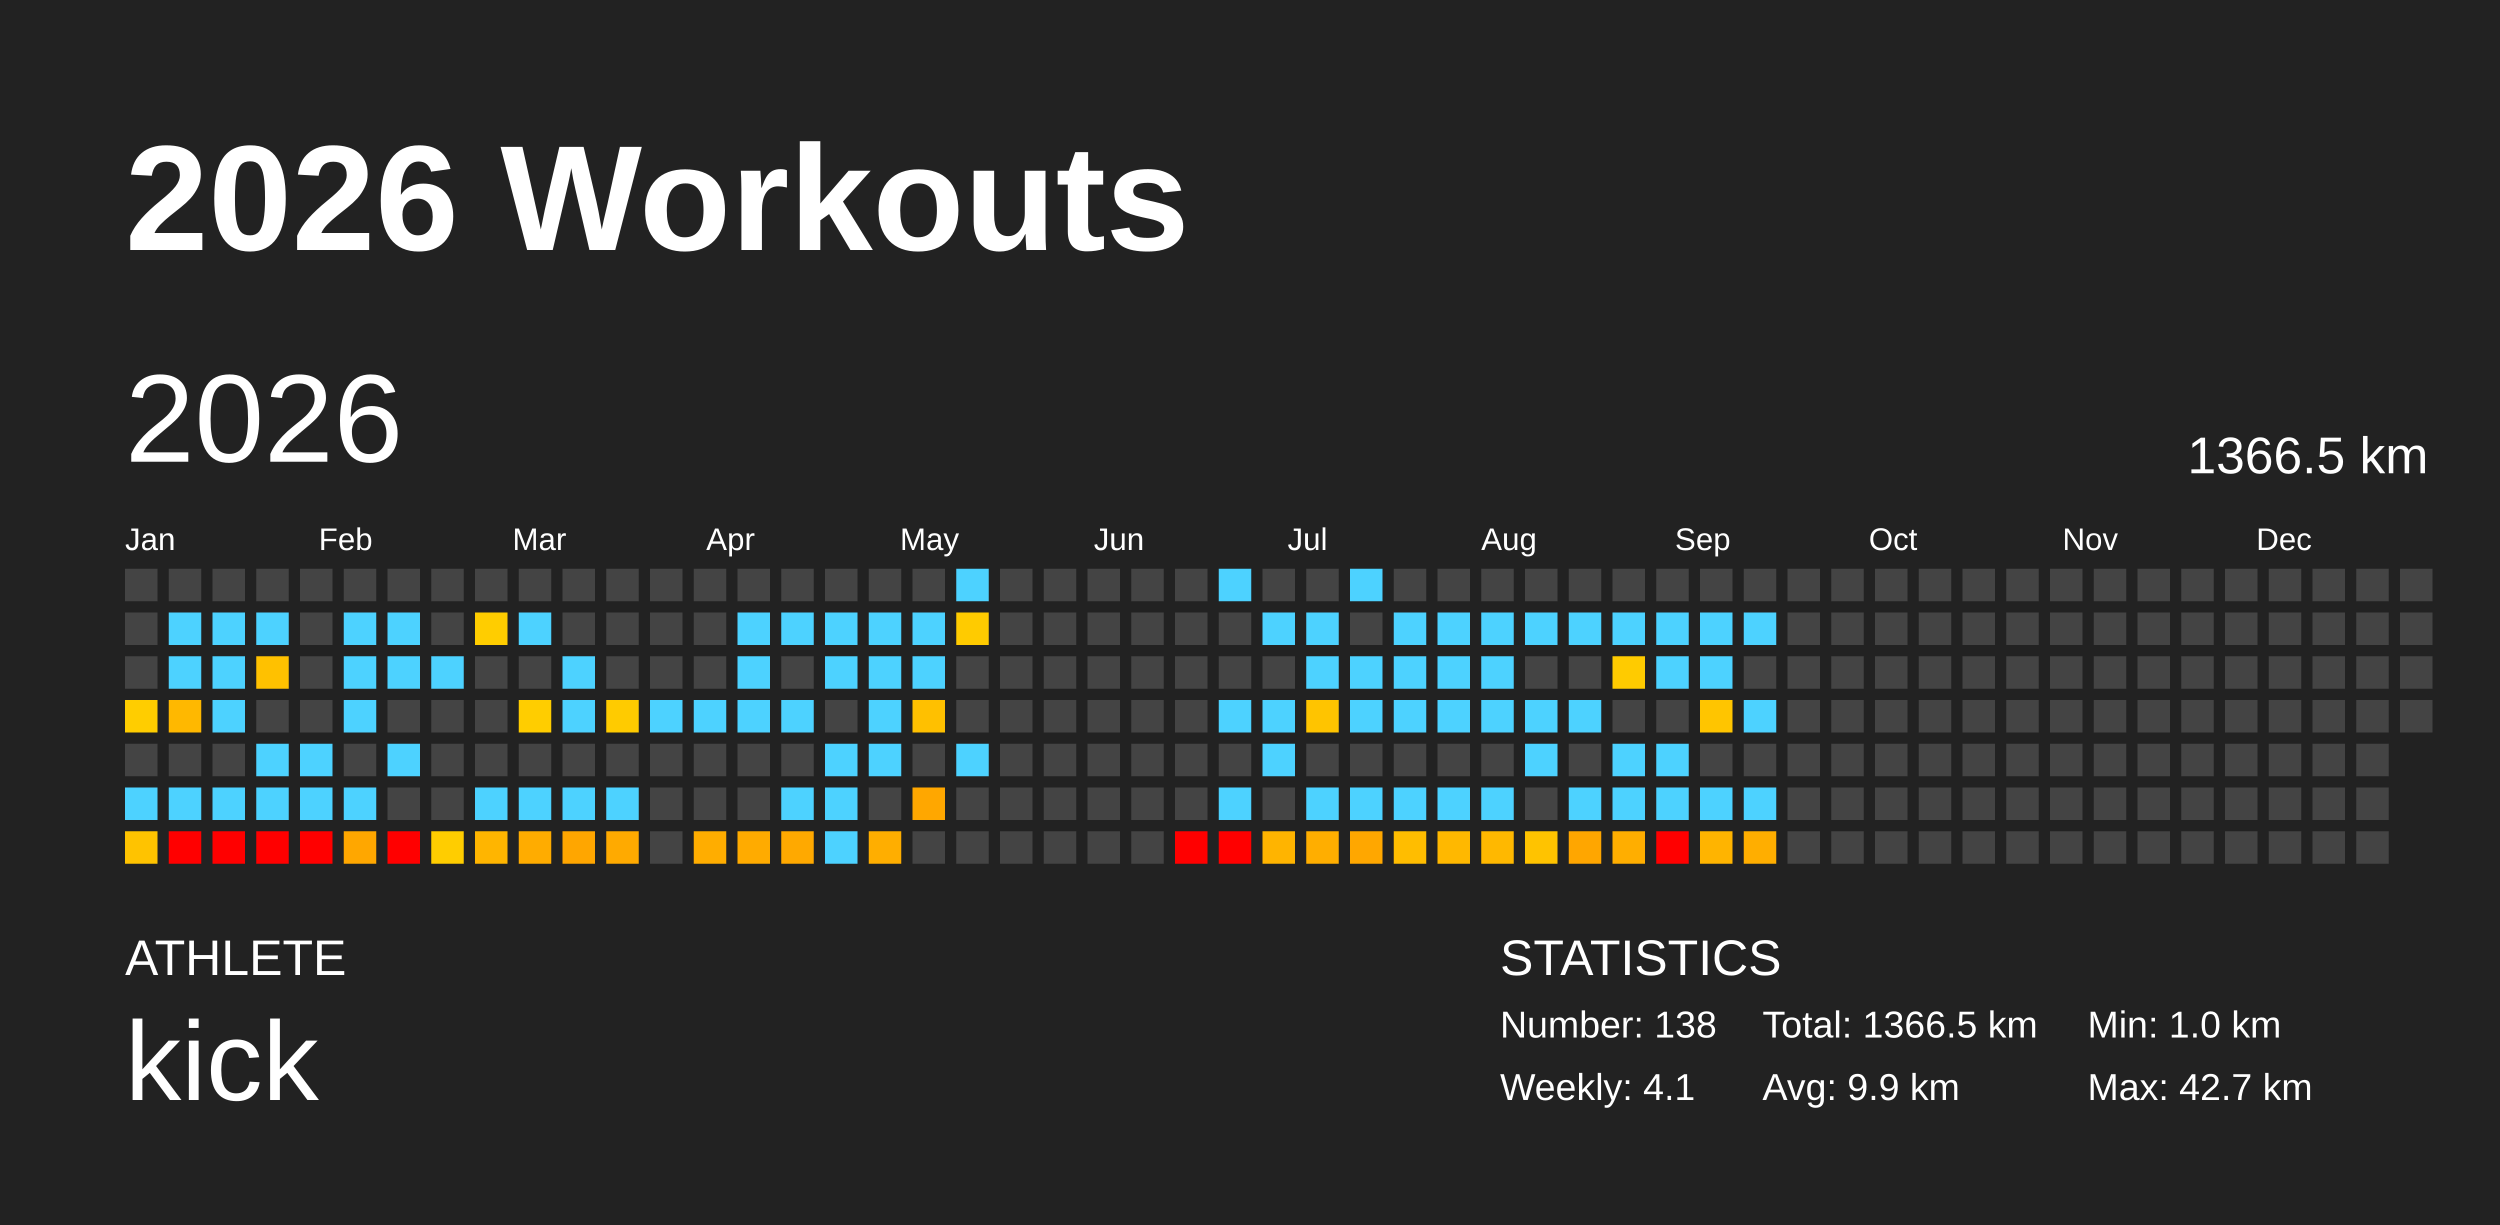
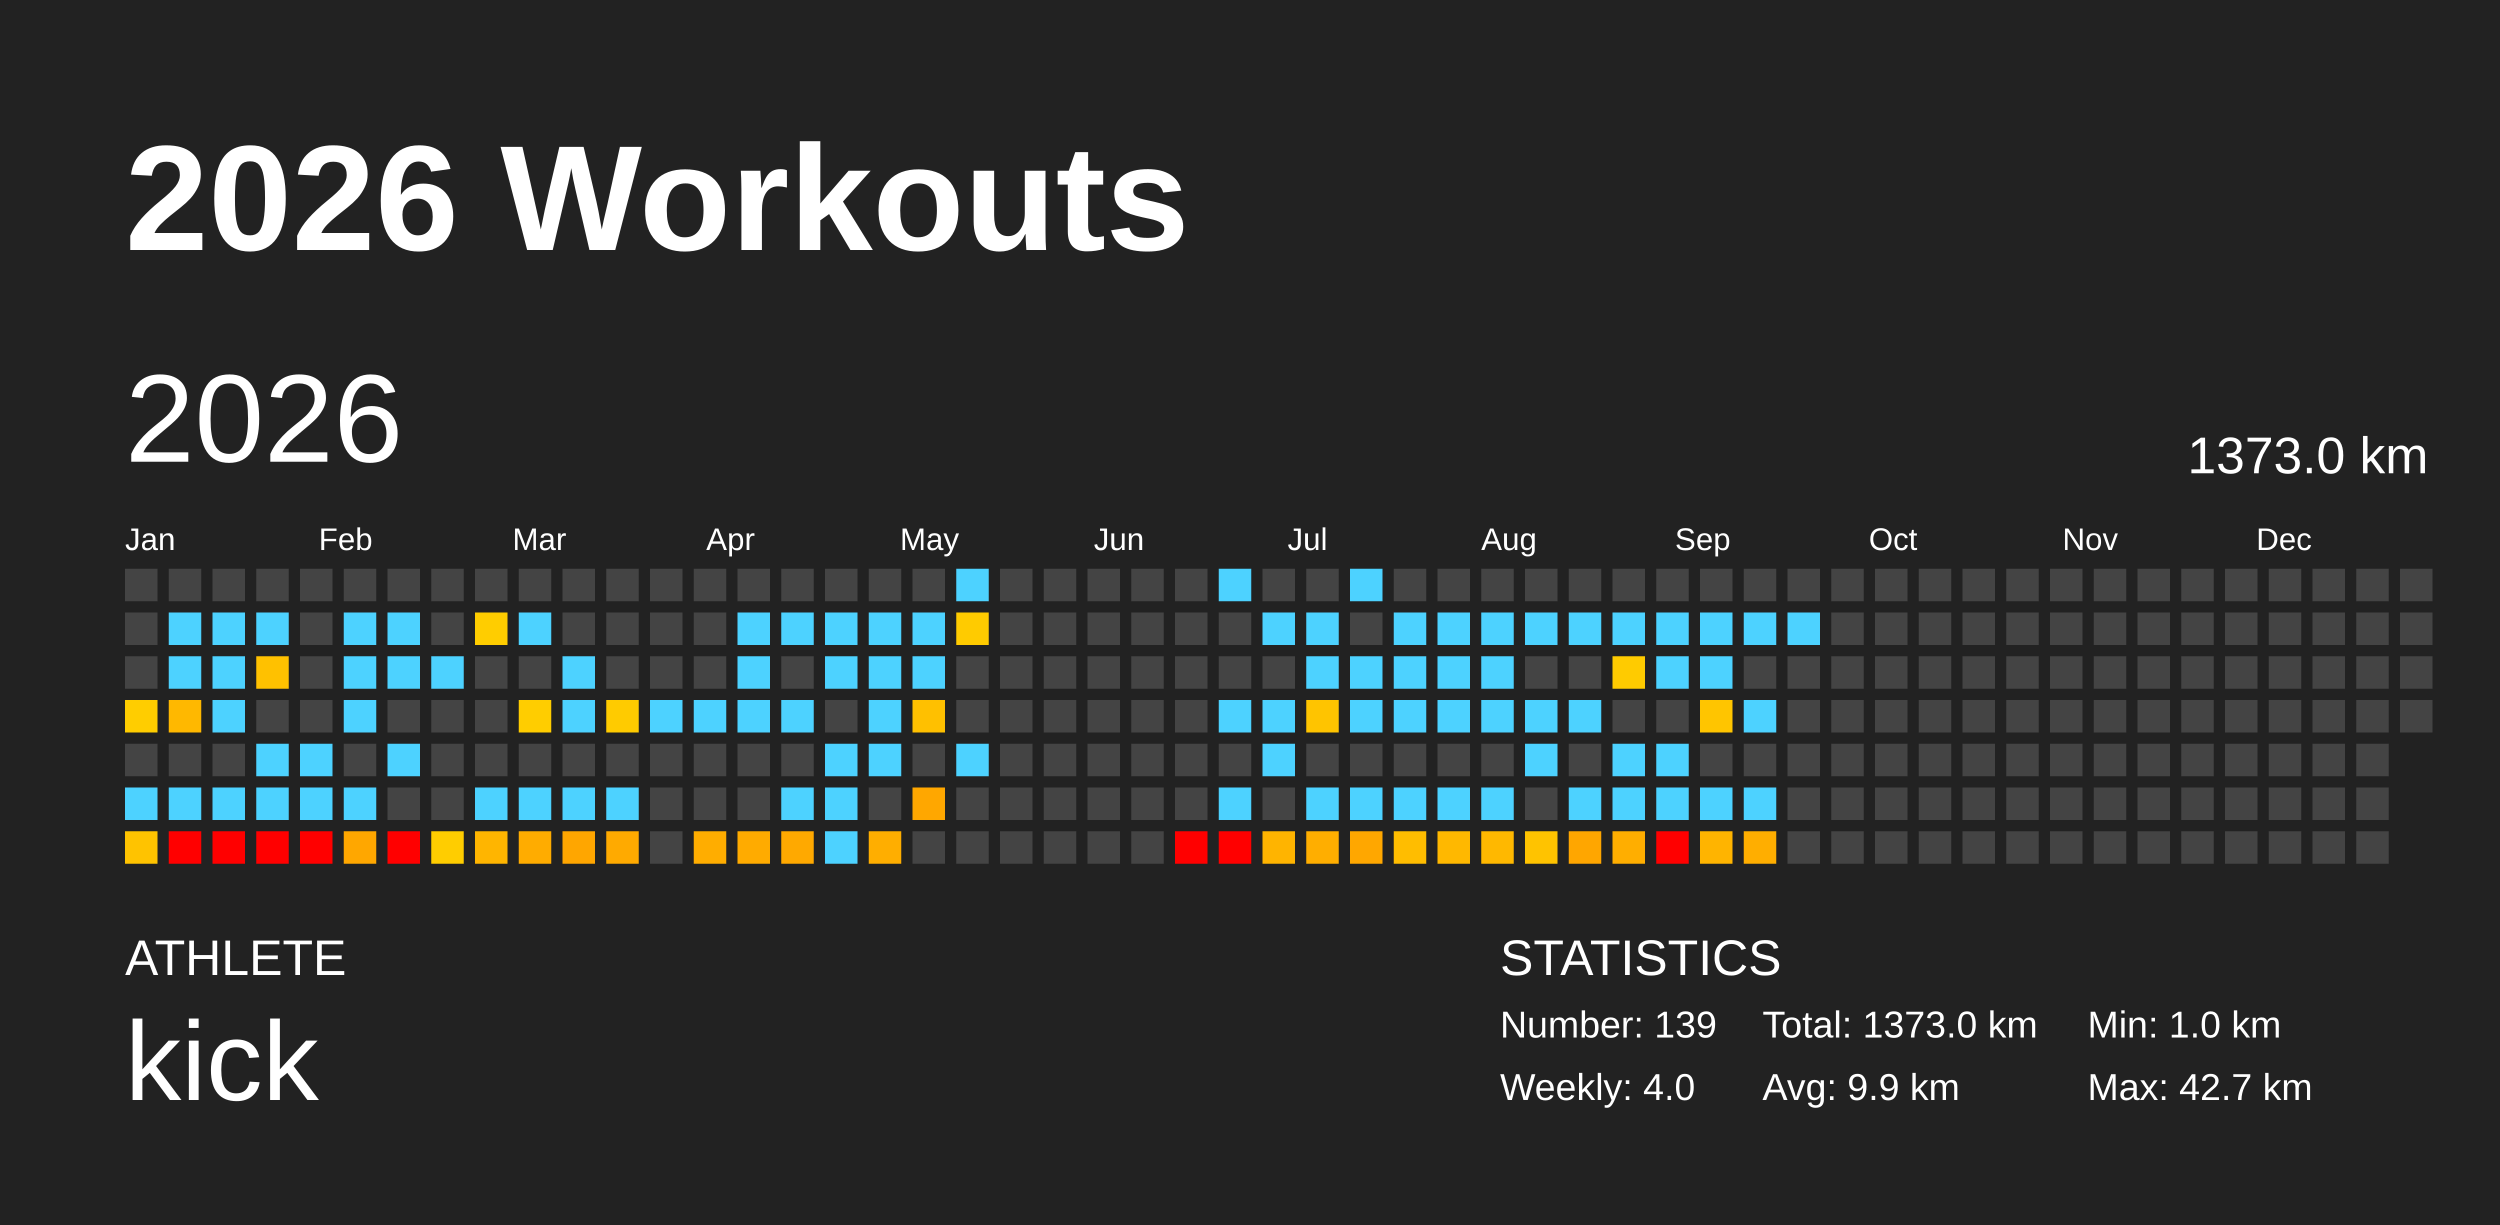
<svg xmlns="http://www.w3.org/2000/svg" baseProfile="full" height="98mm" version="1.1" viewBox="0,0,200,98" width="200mm">
  <defs />
  <rect fill="#222222" height="98" width="200" x="0" y="0" />
  <text fill="#FFFFFF" style="font-size:12px; font-family:Arial; font-weight:bold;" x="10" y="20">2026 Workouts</text>
  <text fill="#FFFFFF" style="font-size:4px; font-family:Arial" x="10" y="78">ATHLETE</text>
  <text fill="#FFFFFF" style="font-size:9px; font-family:Arial" x="10" y="88">kick</text>
  <text fill="#FFFFFF" style="font-size:4px; font-family:Arial" x="120" y="78">STATISTICS</text>
-   <text fill="#FFFFFF" style="font-size:3px; font-family:Arial" x="120" y="83">Number: 138</text>
-   <text fill="#FFFFFF" style="font-size:3px; font-family:Arial" x="120" y="88">Weekly: 4.1</text>
-   <text fill="#FFFFFF" style="font-size:3px; font-family:Arial" x="141" y="83">Total: 1366.5 km</text>
+   <text fill="#FFFFFF" style="font-size:3px; font-family:Arial" x="120" y="83">Number: 139</text>
+   <text fill="#FFFFFF" style="font-size:3px; font-family:Arial" x="120" y="88">Weekly: 4.0</text>
+   <text fill="#FFFFFF" style="font-size:3px; font-family:Arial" x="141" y="83">Total: 1373.0 km</text>
  <text fill="#FFFFFF" style="font-size:3px; font-family:Arial" x="141" y="88">Avg: 9.9 km</text>
  <text fill="#FFFFFF" style="font-size:3px; font-family:Arial" x="167" y="83">Min: 1.0 km</text>
  <text fill="#FFFFFF" style="font-size:3px; font-family:Arial" x="167" y="88">Max: 42.7 km</text>
  <text dominant-baseline="hanging" fill="#FFFFFF" style="font-size:10.0px; font-family:Arial;" x="10" y="30">2026</text>
-   <text dominant-baseline="hanging" fill="#FFFFFF" style="font-size:4.125px; font-family:Arial;" x="175" y="35">1366.5 km</text>
+   <text dominant-baseline="hanging" fill="#FFFFFF" style="font-size:4.125px; font-family:Arial;" x="175" y="35">1373.0 km</text>
  <text fill="#FFFFFF" style="font-size:2.5px; font-family:Arial" x="10.0" y="44">Jan</text>
  <text fill="#FFFFFF" style="font-size:2.5px; font-family:Arial" x="25.5" y="44">Feb</text>
  <text fill="#FFFFFF" style="font-size:2.5px; font-family:Arial" x="41.0" y="44">Mar</text>
  <text fill="#FFFFFF" style="font-size:2.5px; font-family:Arial" x="56.5" y="44">Apr</text>
  <text fill="#FFFFFF" style="font-size:2.5px; font-family:Arial" x="72.0" y="44">May</text>
  <text fill="#FFFFFF" style="font-size:2.5px; font-family:Arial" x="87.5" y="44">Jun</text>
  <text fill="#FFFFFF" style="font-size:2.5px; font-family:Arial" x="103.0" y="44">Jul</text>
  <text fill="#FFFFFF" style="font-size:2.5px; font-family:Arial" x="118.5" y="44">Aug</text>
  <text fill="#FFFFFF" style="font-size:2.5px; font-family:Arial" x="134.0" y="44">Sep</text>
  <text fill="#FFFFFF" style="font-size:2.5px; font-family:Arial" x="149.5" y="44">Oct</text>
  <text fill="#FFFFFF" style="font-size:2.5px; font-family:Arial" x="165.0" y="44">Nov</text>
  <text fill="#FFFFFF" style="font-size:2.5px; font-family:Arial" x="180.5" y="44">Dec</text>
  <rect fill="#444444" height="2.6" width="2.6" x="10.0" y="45.5" />
  <rect fill="#444444" height="2.6" width="2.6" x="10.0" y="49.0" />
  <rect fill="#444444" height="2.6" width="2.6" x="10.0" y="52.5" />
  <rect fill="#ffcd00" height="2.6" width="2.6" x="10.0" y="56.0" />
  <rect fill="#444444" height="2.6" width="2.6" x="10.0" y="59.5" />
  <rect fill="#4dd2ff" height="2.6" width="2.6" x="10.0" y="63.0" />
  <rect fill="#ffc300" height="2.6" width="2.6" x="10.0" y="66.5" />
  <rect fill="#444444" height="2.6" width="2.6" x="13.5" y="45.5" />
  <rect fill="#4dd2ff" height="2.6" width="2.6" x="13.5" y="49.0" />
  <rect fill="#4dd2ff" height="2.6" width="2.6" x="13.5" y="52.5" />
  <rect fill="#ffb800" height="2.6" width="2.6" x="13.5" y="56.0" />
  <rect fill="#444444" height="2.6" width="2.6" x="13.5" y="59.5" />
  <rect fill="#4dd2ff" height="2.6" width="2.6" x="13.5" y="63.0" />
  <rect fill="red" height="2.6" width="2.6" x="13.5" y="66.5" />
  <rect fill="#444444" height="2.6" width="2.6" x="17.0" y="45.5" />
  <rect fill="#4dd2ff" height="2.6" width="2.6" x="17.0" y="49.0" />
  <rect fill="#4dd2ff" height="2.6" width="2.6" x="17.0" y="52.5" />
  <rect fill="#4dd2ff" height="2.6" width="2.6" x="17.0" y="56.0" />
  <rect fill="#444444" height="2.6" width="2.6" x="17.0" y="59.5" />
  <rect fill="#4dd2ff" height="2.6" width="2.6" x="17.0" y="63.0" />
  <rect fill="red" height="2.6" width="2.6" x="17.0" y="66.5" />
  <rect fill="#444444" height="2.6" width="2.6" x="20.5" y="45.5" />
  <rect fill="#4dd2ff" height="2.6" width="2.6" x="20.5" y="49.0" />
  <rect fill="#ffc100" height="2.6" width="2.6" x="20.5" y="52.5" />
  <rect fill="#444444" height="2.6" width="2.6" x="20.5" y="56.0" />
  <rect fill="#4dd2ff" height="2.6" width="2.6" x="20.5" y="59.5" />
  <rect fill="#4dd2ff" height="2.6" width="2.6" x="20.5" y="63.0" />
  <rect fill="red" height="2.6" width="2.6" x="20.5" y="66.5" />
  <rect fill="#444444" height="2.6" width="2.6" x="24.0" y="45.5" />
  <rect fill="#444444" height="2.6" width="2.6" x="24.0" y="49.0" />
  <rect fill="#444444" height="2.6" width="2.6" x="24.0" y="52.5" />
  <rect fill="#444444" height="2.6" width="2.6" x="24.0" y="56.0" />
  <rect fill="#4dd2ff" height="2.6" width="2.6" x="24.0" y="59.5" />
  <rect fill="#4dd2ff" height="2.6" width="2.6" x="24.0" y="63.0" />
  <rect fill="red" height="2.6" width="2.6" x="24.0" y="66.5" />
  <rect fill="#444444" height="2.6" width="2.6" x="27.5" y="45.5" />
  <rect fill="#4dd2ff" height="2.6" width="2.6" x="27.5" y="49.0" />
  <rect fill="#4dd2ff" height="2.6" width="2.6" x="27.5" y="52.5" />
  <rect fill="#4dd2ff" height="2.6" width="2.6" x="27.5" y="56.0" />
  <rect fill="#444444" height="2.6" width="2.6" x="27.5" y="59.5" />
  <rect fill="#4dd2ff" height="2.6" width="2.6" x="27.5" y="63.0" />
  <rect fill="#ffa700" height="2.6" width="2.6" x="27.5" y="66.5" />
  <rect fill="#444444" height="2.6" width="2.6" x="31.0" y="45.5" />
  <rect fill="#4dd2ff" height="2.6" width="2.6" x="31.0" y="49.0" />
  <rect fill="#4dd2ff" height="2.6" width="2.6" x="31.0" y="52.5" />
  <rect fill="#444444" height="2.6" width="2.6" x="31.0" y="56.0" />
  <rect fill="#4dd2ff" height="2.6" width="2.6" x="31.0" y="59.5" />
  <rect fill="#444444" height="2.6" width="2.6" x="31.0" y="63.0" />
  <rect fill="red" height="2.6" width="2.6" x="31.0" y="66.5" />
  <rect fill="#444444" height="2.6" width="2.6" x="34.5" y="45.5" />
  <rect fill="#444444" height="2.6" width="2.6" x="34.5" y="49.0" />
  <rect fill="#4dd2ff" height="2.6" width="2.6" x="34.5" y="52.5" />
  <rect fill="#444444" height="2.6" width="2.6" x="34.5" y="56.0" />
  <rect fill="#444444" height="2.6" width="2.6" x="34.5" y="59.5" />
  <rect fill="#444444" height="2.6" width="2.6" x="34.5" y="63.0" />
  <rect fill="#ffcd00" height="2.6" width="2.6" x="34.5" y="66.5" />
  <rect fill="#444444" height="2.6" width="2.6" x="38.0" y="45.5" />
  <rect fill="#ffcd00" height="2.6" width="2.6" x="38.0" y="49.0" />
  <rect fill="#444444" height="2.6" width="2.6" x="38.0" y="52.5" />
  <rect fill="#444444" height="2.6" width="2.6" x="38.0" y="56.0" />
  <rect fill="#444444" height="2.6" width="2.6" x="38.0" y="59.5" />
  <rect fill="#4dd2ff" height="2.6" width="2.6" x="38.0" y="63.0" />
  <rect fill="#ffb500" height="2.6" width="2.6" x="38.0" y="66.5" />
  <rect fill="#444444" height="2.6" width="2.6" x="41.5" y="45.5" />
  <rect fill="#4dd2ff" height="2.6" width="2.6" x="41.5" y="49.0" />
  <rect fill="#444444" height="2.6" width="2.6" x="41.5" y="52.5" />
  <rect fill="#ffcd00" height="2.6" width="2.6" x="41.5" y="56.0" />
  <rect fill="#444444" height="2.6" width="2.6" x="41.5" y="59.5" />
  <rect fill="#4dd2ff" height="2.6" width="2.6" x="41.5" y="63.0" />
  <rect fill="#ffac00" height="2.6" width="2.6" x="41.5" y="66.5" />
  <rect fill="#444444" height="2.6" width="2.6" x="45.0" y="45.5" />
  <rect fill="#444444" height="2.6" width="2.6" x="45.0" y="49.0" />
  <rect fill="#4dd2ff" height="2.6" width="2.6" x="45.0" y="52.5" />
  <rect fill="#4dd2ff" height="2.6" width="2.6" x="45.0" y="56.0" />
  <rect fill="#444444" height="2.6" width="2.6" x="45.0" y="59.5" />
  <rect fill="#4dd2ff" height="2.6" width="2.6" x="45.0" y="63.0" />
  <rect fill="#ffa600" height="2.6" width="2.6" x="45.0" y="66.5" />
  <rect fill="#444444" height="2.6" width="2.6" x="48.5" y="45.5" />
  <rect fill="#444444" height="2.6" width="2.6" x="48.5" y="49.0" />
  <rect fill="#444444" height="2.6" width="2.6" x="48.5" y="52.5" />
  <rect fill="#ffcb00" height="2.6" width="2.6" x="48.5" y="56.0" />
  <rect fill="#444444" height="2.6" width="2.6" x="48.5" y="59.5" />
  <rect fill="#4dd2ff" height="2.6" width="2.6" x="48.5" y="63.0" />
  <rect fill="#ffaa00" height="2.6" width="2.6" x="48.5" y="66.5" />
  <rect fill="#444444" height="2.6" width="2.6" x="52.0" y="45.5" />
  <rect fill="#444444" height="2.6" width="2.6" x="52.0" y="49.0" />
  <rect fill="#444444" height="2.6" width="2.6" x="52.0" y="52.5" />
  <rect fill="#4dd2ff" height="2.6" width="2.6" x="52.0" y="56.0" />
  <rect fill="#444444" height="2.6" width="2.6" x="52.0" y="59.5" />
  <rect fill="#444444" height="2.6" width="2.6" x="52.0" y="63.0" />
  <rect fill="#444444" height="2.6" width="2.6" x="52.0" y="66.5" />
  <rect fill="#444444" height="2.6" width="2.6" x="55.5" y="45.5" />
  <rect fill="#444444" height="2.6" width="2.6" x="55.5" y="49.0" />
  <rect fill="#444444" height="2.6" width="2.6" x="55.5" y="52.5" />
  <rect fill="#4dd2ff" height="2.6" width="2.6" x="55.5" y="56.0" />
  <rect fill="#444444" height="2.6" width="2.6" x="55.5" y="59.5" />
  <rect fill="#444444" height="2.6" width="2.6" x="55.5" y="63.0" />
  <rect fill="#ffad00" height="2.6" width="2.6" x="55.5" y="66.5" />
  <rect fill="#444444" height="2.6" width="2.6" x="59.0" y="45.5" />
  <rect fill="#4dd2ff" height="2.6" width="2.6" x="59.0" y="49.0" />
  <rect fill="#4dd2ff" height="2.6" width="2.6" x="59.0" y="52.5" />
  <rect fill="#4dd2ff" height="2.6" width="2.6" x="59.0" y="56.0" />
  <rect fill="#444444" height="2.6" width="2.6" x="59.0" y="59.5" />
  <rect fill="#444444" height="2.6" width="2.6" x="59.0" y="63.0" />
  <rect fill="#ffab00" height="2.6" width="2.6" x="59.0" y="66.5" />
  <rect fill="#444444" height="2.6" width="2.6" x="62.5" y="45.5" />
  <rect fill="#4dd2ff" height="2.6" width="2.6" x="62.5" y="49.0" />
  <rect fill="#444444" height="2.6" width="2.6" x="62.5" y="52.5" />
  <rect fill="#4dd2ff" height="2.6" width="2.6" x="62.5" y="56.0" />
  <rect fill="#444444" height="2.6" width="2.6" x="62.5" y="59.5" />
  <rect fill="#4dd2ff" height="2.6" width="2.6" x="62.5" y="63.0" />
  <rect fill="#ffa900" height="2.6" width="2.6" x="62.5" y="66.5" />
  <rect fill="#444444" height="2.6" width="2.6" x="66.0" y="45.5" />
  <rect fill="#4dd2ff" height="2.6" width="2.6" x="66.0" y="49.0" />
  <rect fill="#4dd2ff" height="2.6" width="2.6" x="66.0" y="52.5" />
  <rect fill="#444444" height="2.6" width="2.6" x="66.0" y="56.0" />
  <rect fill="#4dd2ff" height="2.6" width="2.6" x="66.0" y="59.5" />
  <rect fill="#4dd2ff" height="2.6" width="2.6" x="66.0" y="63.0" />
  <rect fill="#4dd2ff" height="2.6" width="2.6" x="66.0" y="66.5" />
  <rect fill="#444444" height="2.6" width="2.6" x="69.5" y="45.5" />
  <rect fill="#4dd2ff" height="2.6" width="2.6" x="69.5" y="49.0" />
  <rect fill="#4dd2ff" height="2.6" width="2.6" x="69.5" y="52.5" />
  <rect fill="#4dd2ff" height="2.6" width="2.6" x="69.5" y="56.0" />
  <rect fill="#4dd2ff" height="2.6" width="2.6" x="69.5" y="59.5" />
  <rect fill="#444444" height="2.6" width="2.6" x="69.5" y="63.0" />
  <rect fill="#ffae00" height="2.6" width="2.6" x="69.5" y="66.5" />
  <rect fill="#444444" height="2.6" width="2.6" x="73.0" y="45.5" />
  <rect fill="#4dd2ff" height="2.6" width="2.6" x="73.0" y="49.0" />
  <rect fill="#4dd2ff" height="2.6" width="2.6" x="73.0" y="52.5" />
  <rect fill="#ffc000" height="2.6" width="2.6" x="73.0" y="56.0" />
  <rect fill="#444444" height="2.6" width="2.6" x="73.0" y="59.5" />
  <rect fill="#ffa700" height="2.6" width="2.6" x="73.0" y="63.0" />
  <rect fill="#444444" height="2.6" width="2.6" x="73.0" y="66.5" />
  <rect fill="#4dd2ff" height="2.6" width="2.6" x="76.5" y="45.5" />
  <rect fill="#ffcb00" height="2.6" width="2.6" x="76.5" y="49.0" />
  <rect fill="#444444" height="2.6" width="2.6" x="76.5" y="52.5" />
  <rect fill="#444444" height="2.6" width="2.6" x="76.5" y="56.0" />
  <rect fill="#4dd2ff" height="2.6" width="2.6" x="76.5" y="59.5" />
  <rect fill="#444444" height="2.6" width="2.6" x="76.5" y="63.0" />
  <rect fill="#444444" height="2.6" width="2.6" x="76.5" y="66.5" />
  <rect fill="#444444" height="2.6" width="2.6" x="80.0" y="45.5" />
  <rect fill="#444444" height="2.6" width="2.6" x="80.0" y="49.0" />
  <rect fill="#444444" height="2.6" width="2.6" x="80.0" y="52.5" />
  <rect fill="#444444" height="2.6" width="2.6" x="80.0" y="56.0" />
  <rect fill="#444444" height="2.6" width="2.6" x="80.0" y="59.5" />
  <rect fill="#444444" height="2.6" width="2.6" x="80.0" y="63.0" />
  <rect fill="#444444" height="2.6" width="2.6" x="80.0" y="66.5" />
  <rect fill="#444444" height="2.6" width="2.6" x="83.5" y="45.5" />
  <rect fill="#444444" height="2.6" width="2.6" x="83.5" y="49.0" />
  <rect fill="#444444" height="2.6" width="2.6" x="83.5" y="52.5" />
  <rect fill="#444444" height="2.6" width="2.6" x="83.5" y="56.0" />
  <rect fill="#444444" height="2.6" width="2.6" x="83.5" y="59.5" />
  <rect fill="#444444" height="2.6" width="2.6" x="83.5" y="63.0" />
  <rect fill="#444444" height="2.6" width="2.6" x="83.5" y="66.5" />
  <rect fill="#444444" height="2.6" width="2.6" x="87.0" y="45.5" />
  <rect fill="#444444" height="2.6" width="2.6" x="87.0" y="49.0" />
  <rect fill="#444444" height="2.6" width="2.6" x="87.0" y="52.5" />
  <rect fill="#444444" height="2.6" width="2.6" x="87.0" y="56.0" />
  <rect fill="#444444" height="2.6" width="2.6" x="87.0" y="59.5" />
  <rect fill="#444444" height="2.6" width="2.6" x="87.0" y="63.0" />
  <rect fill="#444444" height="2.6" width="2.6" x="87.0" y="66.5" />
  <rect fill="#444444" height="2.6" width="2.6" x="90.5" y="45.5" />
  <rect fill="#444444" height="2.6" width="2.6" x="90.5" y="49.0" />
  <rect fill="#444444" height="2.6" width="2.6" x="90.5" y="52.5" />
  <rect fill="#444444" height="2.6" width="2.6" x="90.5" y="56.0" />
  <rect fill="#444444" height="2.6" width="2.6" x="90.5" y="59.5" />
  <rect fill="#444444" height="2.6" width="2.6" x="90.5" y="63.0" />
  <rect fill="#444444" height="2.6" width="2.6" x="90.5" y="66.5" />
  <rect fill="#444444" height="2.6" width="2.6" x="94.0" y="45.5" />
  <rect fill="#444444" height="2.6" width="2.6" x="94.0" y="49.0" />
  <rect fill="#444444" height="2.6" width="2.6" x="94.0" y="52.5" />
  <rect fill="#444444" height="2.6" width="2.6" x="94.0" y="56.0" />
  <rect fill="#444444" height="2.6" width="2.6" x="94.0" y="59.5" />
  <rect fill="#444444" height="2.6" width="2.6" x="94.0" y="63.0" />
  <rect fill="red" height="2.6" width="2.6" x="94.0" y="66.5" />
  <rect fill="#4dd2ff" height="2.6" width="2.6" x="97.5" y="45.5" />
  <rect fill="#444444" height="2.6" width="2.6" x="97.5" y="49.0" />
  <rect fill="#444444" height="2.6" width="2.6" x="97.5" y="52.5" />
  <rect fill="#4dd2ff" height="2.6" width="2.6" x="97.5" y="56.0" />
  <rect fill="#444444" height="2.6" width="2.6" x="97.5" y="59.5" />
  <rect fill="#4dd2ff" height="2.6" width="2.6" x="97.5" y="63.0" />
  <rect fill="red" height="2.6" width="2.6" x="97.5" y="66.5" />
  <rect fill="#444444" height="2.6" width="2.6" x="101.0" y="45.5" />
  <rect fill="#4dd2ff" height="2.6" width="2.6" x="101.0" y="49.0" />
  <rect fill="#444444" height="2.6" width="2.6" x="101.0" y="52.5" />
  <rect fill="#4dd2ff" height="2.6" width="2.6" x="101.0" y="56.0" />
  <rect fill="#4dd2ff" height="2.6" width="2.6" x="101.0" y="59.5" />
  <rect fill="#444444" height="2.6" width="2.6" x="101.0" y="63.0" />
  <rect fill="#ffb400" height="2.6" width="2.6" x="101.0" y="66.5" />
  <rect fill="#444444" height="2.6" width="2.6" x="104.5" y="45.5" />
  <rect fill="#4dd2ff" height="2.6" width="2.6" x="104.5" y="49.0" />
  <rect fill="#4dd2ff" height="2.6" width="2.6" x="104.5" y="52.5" />
  <rect fill="#ffc400" height="2.6" width="2.6" x="104.5" y="56.0" />
  <rect fill="#444444" height="2.6" width="2.6" x="104.5" y="59.5" />
  <rect fill="#4dd2ff" height="2.6" width="2.6" x="104.5" y="63.0" />
  <rect fill="#ffae00" height="2.6" width="2.6" x="104.5" y="66.5" />
  <rect fill="#4dd2ff" height="2.6" width="2.6" x="108.0" y="45.5" />
  <rect fill="#444444" height="2.6" width="2.6" x="108.0" y="49.0" />
  <rect fill="#4dd2ff" height="2.6" width="2.6" x="108.0" y="52.5" />
  <rect fill="#4dd2ff" height="2.6" width="2.6" x="108.0" y="56.0" />
  <rect fill="#444444" height="2.6" width="2.6" x="108.0" y="59.5" />
  <rect fill="#4dd2ff" height="2.6" width="2.6" x="108.0" y="63.0" />
  <rect fill="#ffa700" height="2.6" width="2.6" x="108.0" y="66.5" />
  <rect fill="#444444" height="2.6" width="2.6" x="111.5" y="45.5" />
  <rect fill="#4dd2ff" height="2.6" width="2.6" x="111.5" y="49.0" />
  <rect fill="#4dd2ff" height="2.6" width="2.6" x="111.5" y="52.5" />
  <rect fill="#4dd2ff" height="2.6" width="2.6" x="111.5" y="56.0" />
  <rect fill="#444444" height="2.6" width="2.6" x="111.5" y="59.5" />
  <rect fill="#4dd2ff" height="2.6" width="2.6" x="111.5" y="63.0" />
  <rect fill="#ffbd00" height="2.6" width="2.6" x="111.5" y="66.5" />
  <rect fill="#444444" height="2.6" width="2.6" x="115.0" y="45.5" />
  <rect fill="#4dd2ff" height="2.6" width="2.6" x="115.0" y="49.0" />
  <rect fill="#4dd2ff" height="2.6" width="2.6" x="115.0" y="52.5" />
  <rect fill="#4dd2ff" height="2.6" width="2.6" x="115.0" y="56.0" />
  <rect fill="#444444" height="2.6" width="2.6" x="115.0" y="59.5" />
  <rect fill="#4dd2ff" height="2.6" width="2.6" x="115.0" y="63.0" />
  <rect fill="#ffb800" height="2.6" width="2.6" x="115.0" y="66.5" />
  <rect fill="#444444" height="2.6" width="2.6" x="118.5" y="45.5" />
  <rect fill="#4dd2ff" height="2.6" width="2.6" x="118.5" y="49.0" />
  <rect fill="#4dd2ff" height="2.6" width="2.6" x="118.5" y="52.5" />
  <rect fill="#4dd2ff" height="2.6" width="2.6" x="118.5" y="56.0" />
  <rect fill="#444444" height="2.6" width="2.6" x="118.5" y="59.5" />
  <rect fill="#4dd2ff" height="2.6" width="2.6" x="118.5" y="63.0" />
  <rect fill="#ffb800" height="2.6" width="2.6" x="118.5" y="66.5" />
  <rect fill="#444444" height="2.6" width="2.6" x="122.0" y="45.5" />
  <rect fill="#4dd2ff" height="2.6" width="2.6" x="122.0" y="49.0" />
  <rect fill="#444444" height="2.6" width="2.6" x="122.0" y="52.5" />
  <rect fill="#4dd2ff" height="2.6" width="2.6" x="122.0" y="56.0" />
  <rect fill="#4dd2ff" height="2.6" width="2.6" x="122.0" y="59.5" />
  <rect fill="#444444" height="2.6" width="2.6" x="122.0" y="63.0" />
  <rect fill="#ffc300" height="2.6" width="2.6" x="122.0" y="66.5" />
  <rect fill="#444444" height="2.6" width="2.6" x="125.5" y="45.5" />
  <rect fill="#4dd2ff" height="2.6" width="2.6" x="125.5" y="49.0" />
  <rect fill="#444444" height="2.6" width="2.6" x="125.5" y="52.5" />
  <rect fill="#4dd2ff" height="2.6" width="2.6" x="125.5" y="56.0" />
  <rect fill="#444444" height="2.6" width="2.6" x="125.5" y="59.5" />
  <rect fill="#4dd2ff" height="2.6" width="2.6" x="125.5" y="63.0" />
  <rect fill="#ffa600" height="2.6" width="2.6" x="125.5" y="66.5" />
  <rect fill="#444444" height="2.6" width="2.6" x="129.0" y="45.5" />
  <rect fill="#4dd2ff" height="2.6" width="2.6" x="129.0" y="49.0" />
  <rect fill="#ffcb00" height="2.6" width="2.6" x="129.0" y="52.5" />
  <rect fill="#444444" height="2.6" width="2.6" x="129.0" y="56.0" />
  <rect fill="#4dd2ff" height="2.6" width="2.6" x="129.0" y="59.5" />
  <rect fill="#4dd2ff" height="2.6" width="2.6" x="129.0" y="63.0" />
  <rect fill="#ffae00" height="2.6" width="2.6" x="129.0" y="66.5" />
  <rect fill="#444444" height="2.6" width="2.6" x="132.5" y="45.5" />
  <rect fill="#4dd2ff" height="2.6" width="2.6" x="132.5" y="49.0" />
  <rect fill="#4dd2ff" height="2.6" width="2.6" x="132.5" y="52.5" />
  <rect fill="#444444" height="2.6" width="2.6" x="132.5" y="56.0" />
  <rect fill="#4dd2ff" height="2.6" width="2.6" x="132.5" y="59.5" />
  <rect fill="#4dd2ff" height="2.6" width="2.6" x="132.5" y="63.0" />
  <rect fill="red" height="2.6" width="2.6" x="132.5" y="66.5" />
  <rect fill="#444444" height="2.6" width="2.6" x="136.0" y="45.5" />
  <rect fill="#4dd2ff" height="2.6" width="2.6" x="136.0" y="49.0" />
  <rect fill="#4dd2ff" height="2.6" width="2.6" x="136.0" y="52.5" />
  <rect fill="#ffc500" height="2.6" width="2.6" x="136.0" y="56.0" />
  <rect fill="#444444" height="2.6" width="2.6" x="136.0" y="59.5" />
  <rect fill="#4dd2ff" height="2.6" width="2.6" x="136.0" y="63.0" />
  <rect fill="#ffb400" height="2.6" width="2.6" x="136.0" y="66.5" />
  <rect fill="#444444" height="2.6" width="2.6" x="139.5" y="45.5" />
  <rect fill="#4dd2ff" height="2.6" width="2.6" x="139.5" y="49.0" />
  <rect fill="#444444" height="2.6" width="2.6" x="139.5" y="52.5" />
  <rect fill="#4dd2ff" height="2.6" width="2.6" x="139.5" y="56.0" />
  <rect fill="#444444" height="2.6" width="2.6" x="139.5" y="59.5" />
  <rect fill="#4dd2ff" height="2.6" width="2.6" x="139.5" y="63.0" />
  <rect fill="#ffae00" height="2.6" width="2.6" x="139.5" y="66.5" />
  <rect fill="#444444" height="2.6" width="2.6" x="143.0" y="45.5" />
-   <rect fill="#444444" height="2.6" width="2.6" x="143.0" y="49.0" />
+   <rect fill="#4dd2ff" height="2.6" width="2.6" x="143.0" y="49.0" />
  <rect fill="#444444" height="2.6" width="2.6" x="143.0" y="52.5" />
  <rect fill="#444444" height="2.6" width="2.6" x="143.0" y="56.0" />
  <rect fill="#444444" height="2.6" width="2.6" x="143.0" y="59.5" />
  <rect fill="#444444" height="2.6" width="2.6" x="143.0" y="63.0" />
  <rect fill="#444444" height="2.6" width="2.6" x="143.0" y="66.5" />
  <rect fill="#444444" height="2.6" width="2.6" x="146.5" y="45.5" />
  <rect fill="#444444" height="2.6" width="2.6" x="146.5" y="49.0" />
  <rect fill="#444444" height="2.6" width="2.6" x="146.5" y="52.5" />
  <rect fill="#444444" height="2.6" width="2.6" x="146.5" y="56.0" />
  <rect fill="#444444" height="2.6" width="2.6" x="146.5" y="59.5" />
  <rect fill="#444444" height="2.6" width="2.6" x="146.5" y="63.0" />
  <rect fill="#444444" height="2.6" width="2.6" x="146.5" y="66.5" />
  <rect fill="#444444" height="2.6" width="2.6" x="150.0" y="45.5" />
  <rect fill="#444444" height="2.6" width="2.6" x="150.0" y="49.0" />
  <rect fill="#444444" height="2.6" width="2.6" x="150.0" y="52.5" />
  <rect fill="#444444" height="2.6" width="2.6" x="150.0" y="56.0" />
  <rect fill="#444444" height="2.6" width="2.6" x="150.0" y="59.5" />
  <rect fill="#444444" height="2.6" width="2.6" x="150.0" y="63.0" />
  <rect fill="#444444" height="2.6" width="2.6" x="150.0" y="66.5" />
  <rect fill="#444444" height="2.6" width="2.6" x="153.5" y="45.5" />
  <rect fill="#444444" height="2.6" width="2.6" x="153.5" y="49.0" />
  <rect fill="#444444" height="2.6" width="2.6" x="153.5" y="52.5" />
  <rect fill="#444444" height="2.6" width="2.6" x="153.5" y="56.0" />
  <rect fill="#444444" height="2.6" width="2.6" x="153.5" y="59.5" />
  <rect fill="#444444" height="2.6" width="2.6" x="153.5" y="63.0" />
  <rect fill="#444444" height="2.6" width="2.6" x="153.5" y="66.5" />
  <rect fill="#444444" height="2.6" width="2.6" x="157.0" y="45.5" />
  <rect fill="#444444" height="2.6" width="2.6" x="157.0" y="49.0" />
  <rect fill="#444444" height="2.6" width="2.6" x="157.0" y="52.5" />
  <rect fill="#444444" height="2.6" width="2.6" x="157.0" y="56.0" />
  <rect fill="#444444" height="2.6" width="2.6" x="157.0" y="59.5" />
  <rect fill="#444444" height="2.6" width="2.6" x="157.0" y="63.0" />
  <rect fill="#444444" height="2.6" width="2.6" x="157.0" y="66.5" />
  <rect fill="#444444" height="2.6" width="2.6" x="160.5" y="45.5" />
  <rect fill="#444444" height="2.6" width="2.6" x="160.5" y="49.0" />
  <rect fill="#444444" height="2.6" width="2.6" x="160.5" y="52.5" />
  <rect fill="#444444" height="2.6" width="2.6" x="160.5" y="56.0" />
  <rect fill="#444444" height="2.6" width="2.6" x="160.5" y="59.5" />
  <rect fill="#444444" height="2.6" width="2.6" x="160.5" y="63.0" />
  <rect fill="#444444" height="2.6" width="2.6" x="160.5" y="66.5" />
  <rect fill="#444444" height="2.6" width="2.6" x="164.0" y="45.5" />
  <rect fill="#444444" height="2.6" width="2.6" x="164.0" y="49.0" />
  <rect fill="#444444" height="2.6" width="2.6" x="164.0" y="52.5" />
  <rect fill="#444444" height="2.6" width="2.6" x="164.0" y="56.0" />
  <rect fill="#444444" height="2.6" width="2.6" x="164.0" y="59.5" />
  <rect fill="#444444" height="2.6" width="2.6" x="164.0" y="63.0" />
  <rect fill="#444444" height="2.6" width="2.6" x="164.0" y="66.5" />
  <rect fill="#444444" height="2.6" width="2.6" x="167.5" y="45.5" />
  <rect fill="#444444" height="2.6" width="2.6" x="167.5" y="49.0" />
  <rect fill="#444444" height="2.6" width="2.6" x="167.5" y="52.5" />
  <rect fill="#444444" height="2.6" width="2.6" x="167.5" y="56.0" />
  <rect fill="#444444" height="2.6" width="2.6" x="167.5" y="59.5" />
  <rect fill="#444444" height="2.6" width="2.6" x="167.5" y="63.0" />
  <rect fill="#444444" height="2.6" width="2.6" x="167.5" y="66.5" />
  <rect fill="#444444" height="2.6" width="2.6" x="171.0" y="45.5" />
  <rect fill="#444444" height="2.6" width="2.6" x="171.0" y="49.0" />
  <rect fill="#444444" height="2.6" width="2.6" x="171.0" y="52.5" />
  <rect fill="#444444" height="2.6" width="2.6" x="171.0" y="56.0" />
  <rect fill="#444444" height="2.6" width="2.6" x="171.0" y="59.5" />
  <rect fill="#444444" height="2.6" width="2.6" x="171.0" y="63.0" />
  <rect fill="#444444" height="2.6" width="2.6" x="171.0" y="66.5" />
  <rect fill="#444444" height="2.6" width="2.6" x="174.5" y="45.5" />
  <rect fill="#444444" height="2.6" width="2.6" x="174.5" y="49.0" />
  <rect fill="#444444" height="2.6" width="2.6" x="174.5" y="52.5" />
  <rect fill="#444444" height="2.6" width="2.6" x="174.5" y="56.0" />
  <rect fill="#444444" height="2.6" width="2.6" x="174.5" y="59.5" />
  <rect fill="#444444" height="2.6" width="2.6" x="174.5" y="63.0" />
  <rect fill="#444444" height="2.6" width="2.6" x="174.5" y="66.5" />
  <rect fill="#444444" height="2.6" width="2.6" x="178.0" y="45.5" />
  <rect fill="#444444" height="2.6" width="2.6" x="178.0" y="49.0" />
  <rect fill="#444444" height="2.6" width="2.6" x="178.0" y="52.5" />
  <rect fill="#444444" height="2.6" width="2.6" x="178.0" y="56.0" />
  <rect fill="#444444" height="2.6" width="2.6" x="178.0" y="59.5" />
  <rect fill="#444444" height="2.6" width="2.6" x="178.0" y="63.0" />
  <rect fill="#444444" height="2.6" width="2.6" x="178.0" y="66.5" />
  <rect fill="#444444" height="2.6" width="2.6" x="181.5" y="45.5" />
  <rect fill="#444444" height="2.6" width="2.6" x="181.5" y="49.0" />
  <rect fill="#444444" height="2.6" width="2.6" x="181.5" y="52.5" />
  <rect fill="#444444" height="2.6" width="2.6" x="181.5" y="56.0" />
  <rect fill="#444444" height="2.6" width="2.6" x="181.5" y="59.5" />
  <rect fill="#444444" height="2.6" width="2.6" x="181.5" y="63.0" />
  <rect fill="#444444" height="2.6" width="2.6" x="181.5" y="66.5" />
  <rect fill="#444444" height="2.6" width="2.6" x="185.0" y="45.5" />
  <rect fill="#444444" height="2.6" width="2.6" x="185.0" y="49.0" />
  <rect fill="#444444" height="2.6" width="2.6" x="185.0" y="52.5" />
  <rect fill="#444444" height="2.6" width="2.6" x="185.0" y="56.0" />
  <rect fill="#444444" height="2.6" width="2.6" x="185.0" y="59.5" />
  <rect fill="#444444" height="2.6" width="2.6" x="185.0" y="63.0" />
  <rect fill="#444444" height="2.6" width="2.6" x="185.0" y="66.5" />
  <rect fill="#444444" height="2.6" width="2.6" x="188.5" y="45.5" />
  <rect fill="#444444" height="2.6" width="2.6" x="188.5" y="49.0" />
  <rect fill="#444444" height="2.6" width="2.6" x="188.5" y="52.5" />
  <rect fill="#444444" height="2.6" width="2.6" x="188.5" y="56.0" />
  <rect fill="#444444" height="2.6" width="2.6" x="188.5" y="59.5" />
  <rect fill="#444444" height="2.6" width="2.6" x="188.5" y="63.0" />
  <rect fill="#444444" height="2.6" width="2.6" x="188.5" y="66.5" />
  <rect fill="#444444" height="2.6" width="2.6" x="192.0" y="45.5" />
  <rect fill="#444444" height="2.6" width="2.6" x="192.0" y="49.0" />
  <rect fill="#444444" height="2.6" width="2.6" x="192.0" y="52.5" />
  <rect fill="#444444" height="2.6" width="2.6" x="192.0" y="56.0" />
</svg>
